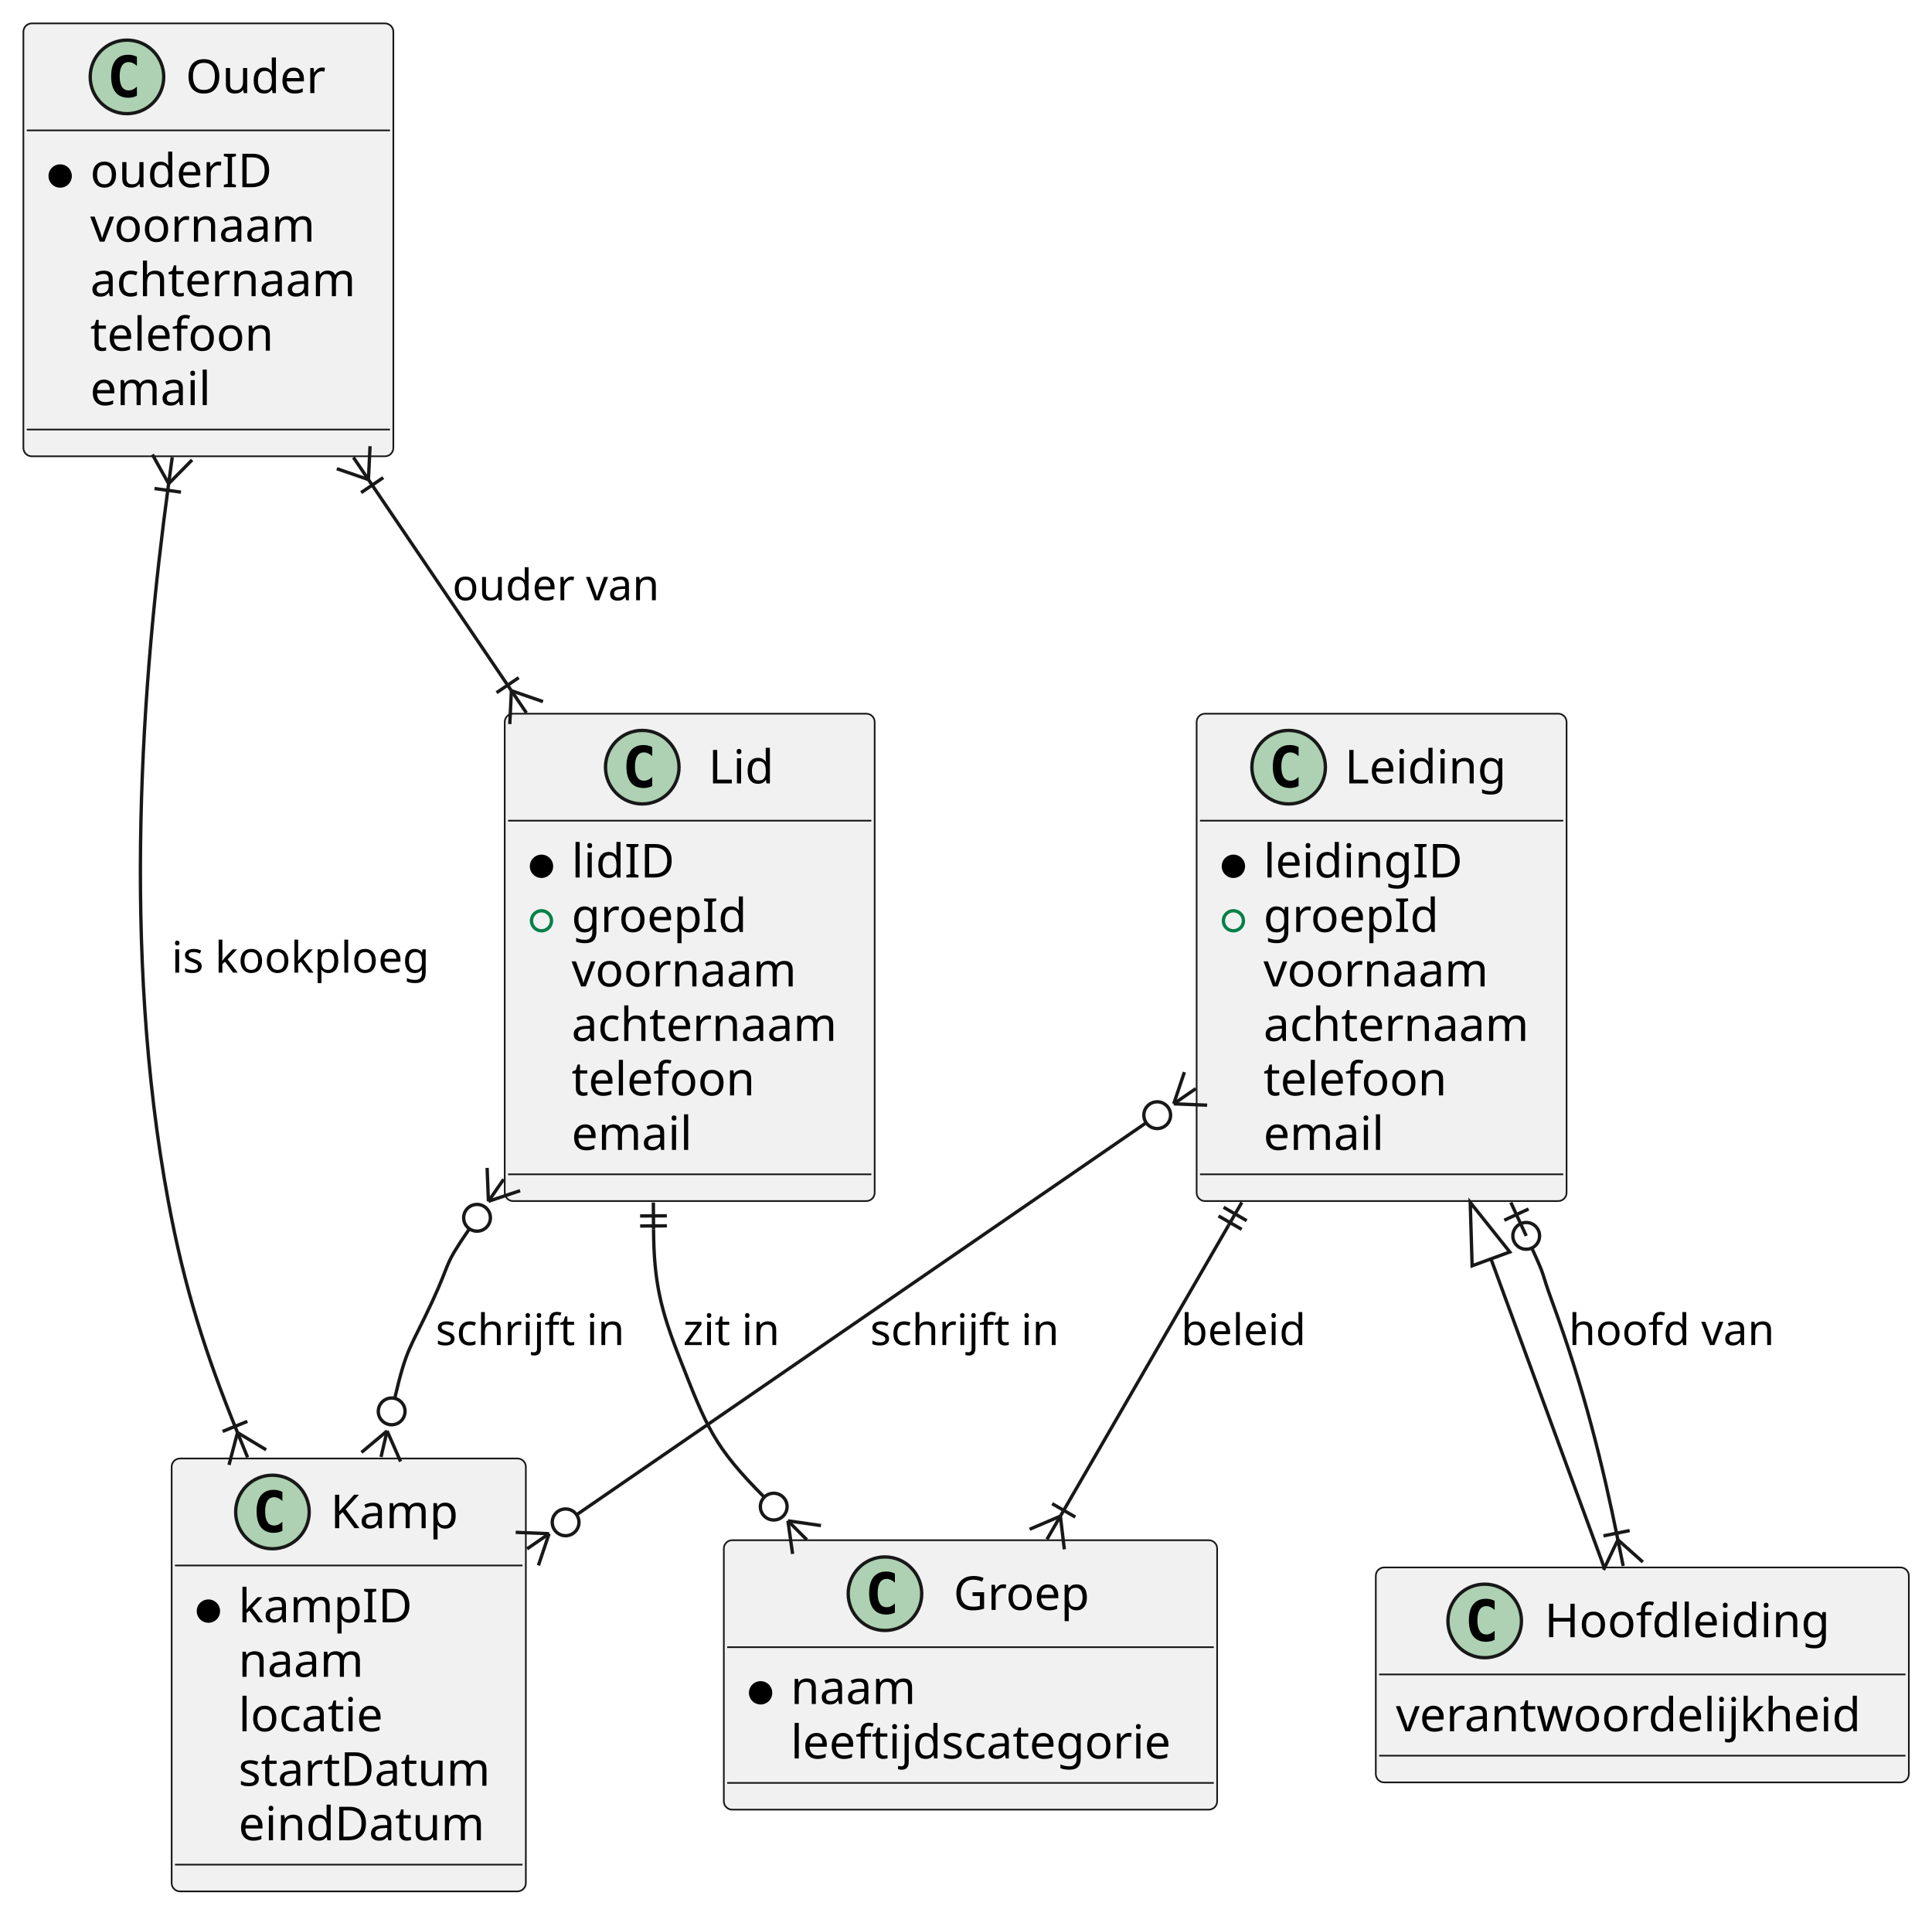
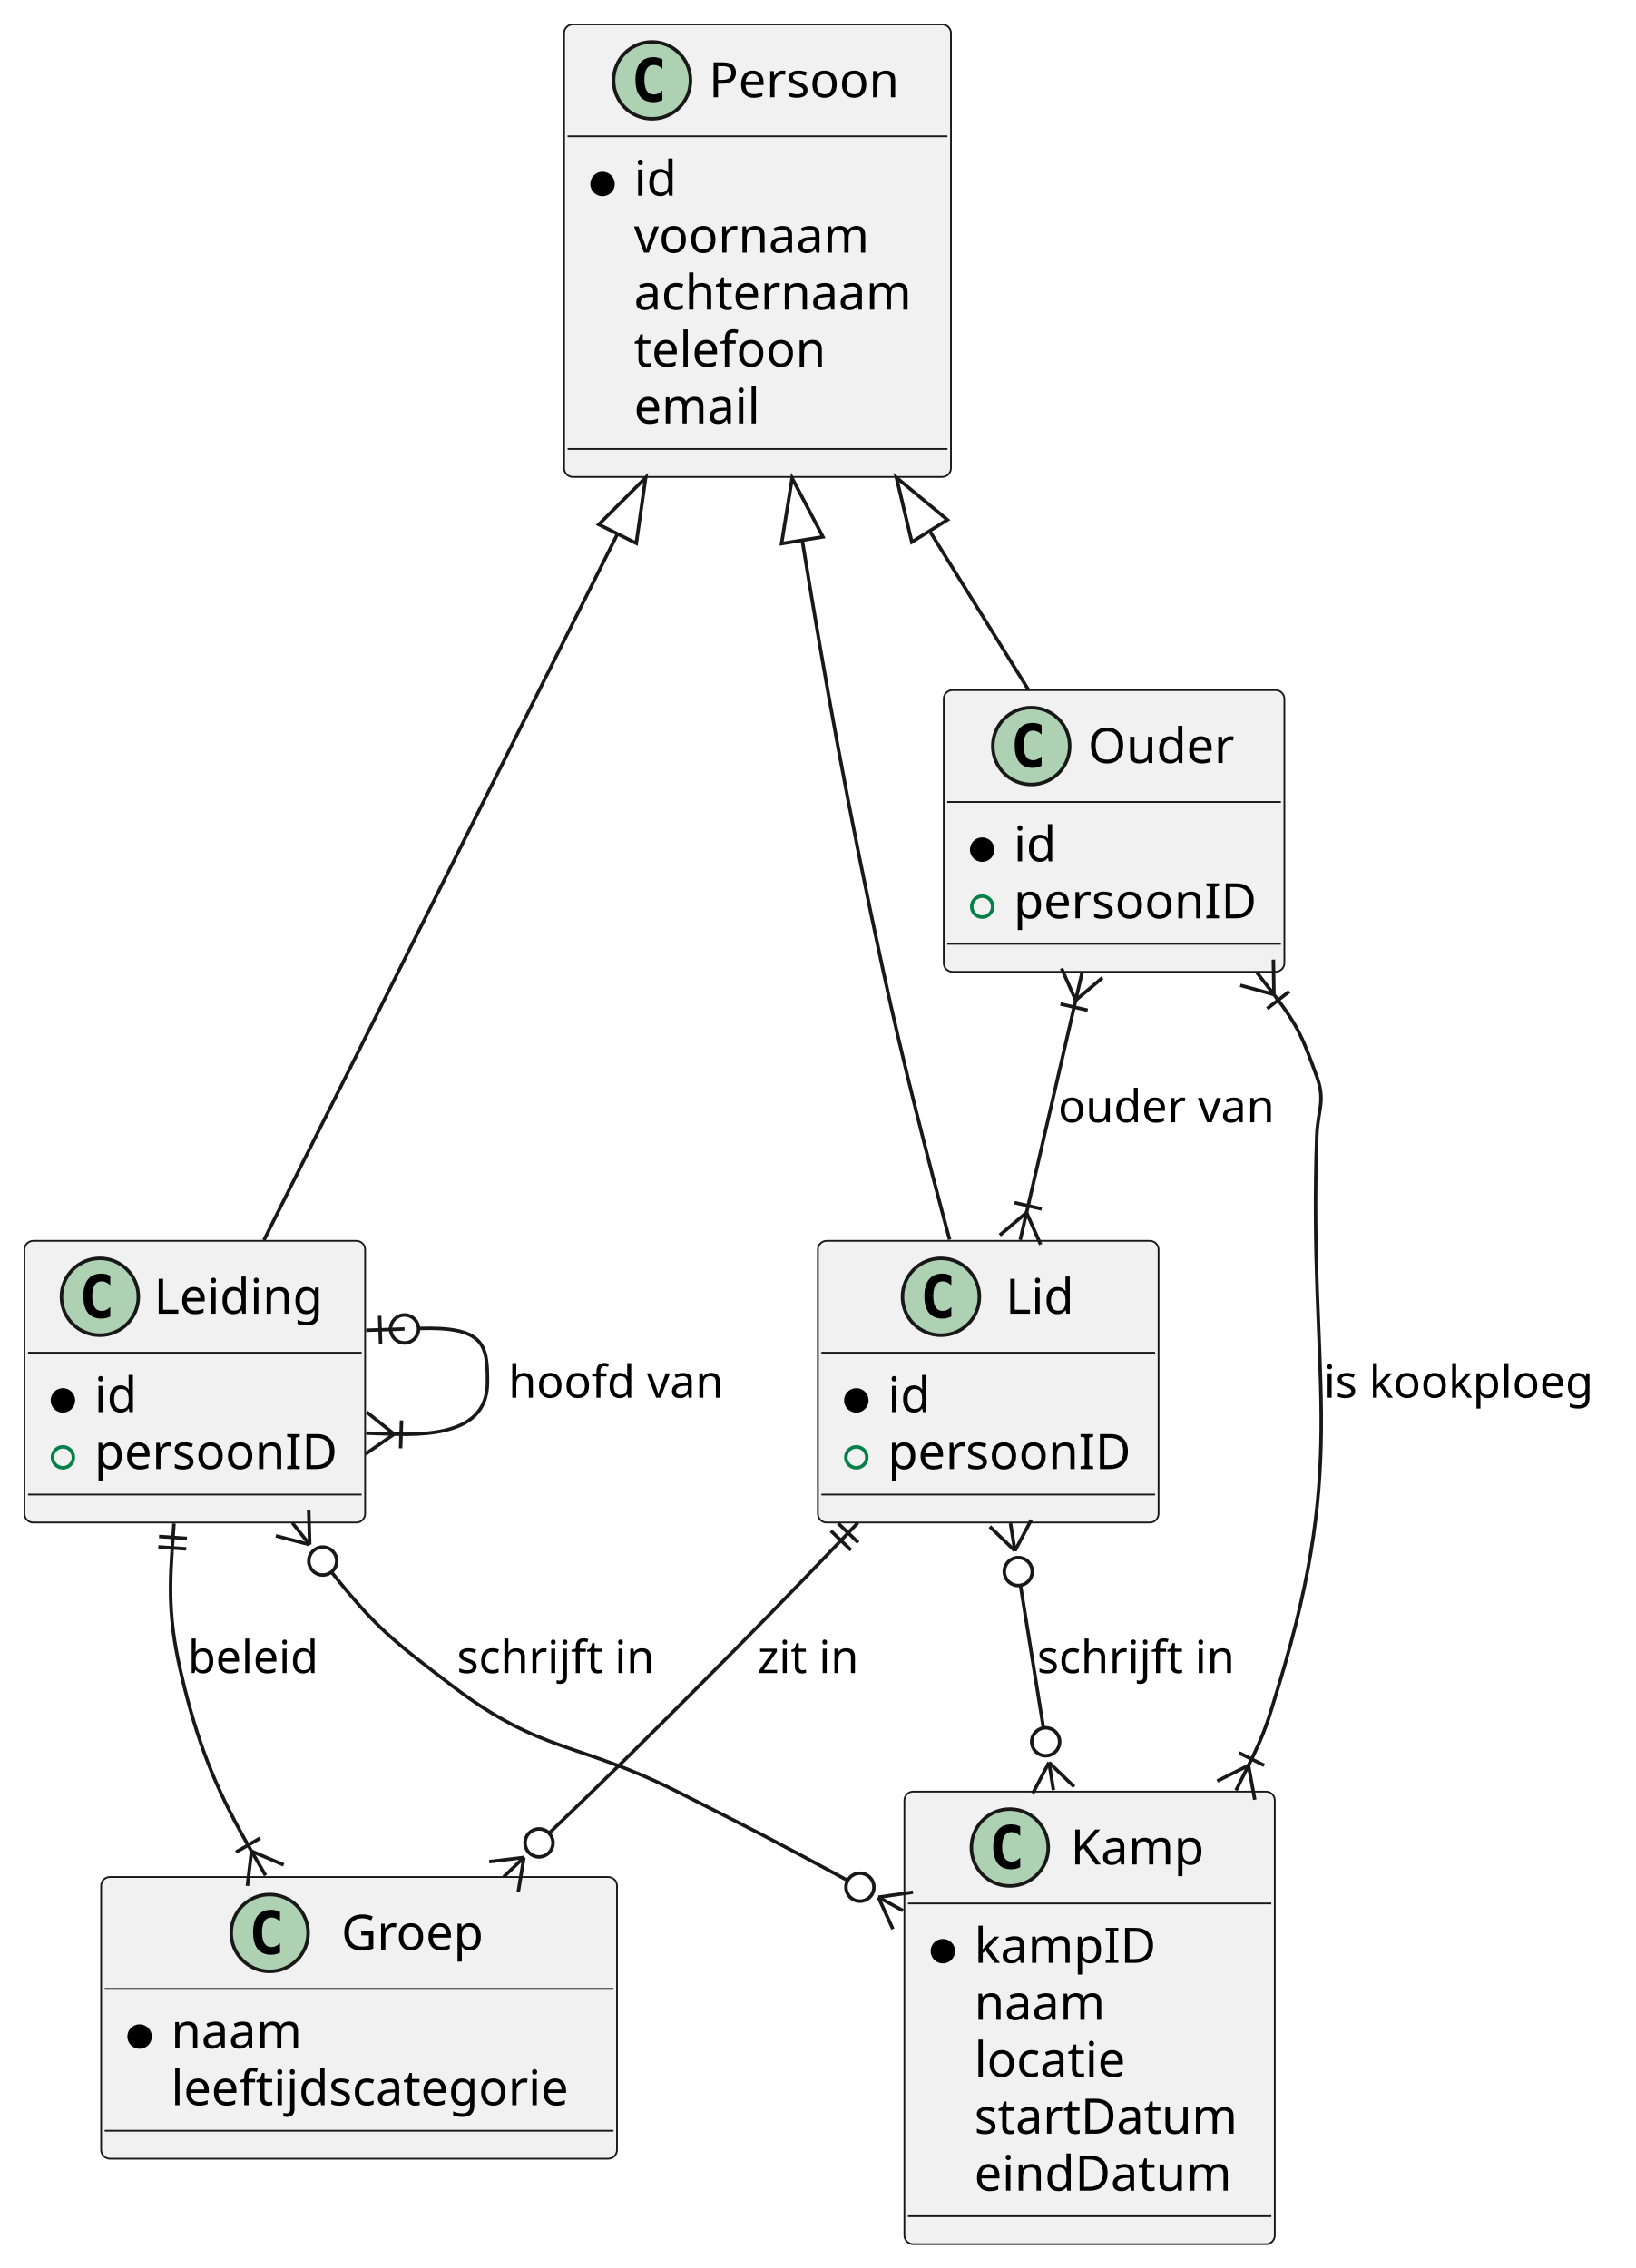
- <svg xmlns="http://www.w3.org/2000/svg" contentStyleType="text/css" data-diagram-type="CLASS" height="572px" preserveAspectRatio="none" style="width:578px;height:572px;background:#FFFFFF;" version="1.1" viewBox="0 0 578 572" width="578px" zoomAndPan="magnify">
+ <svg xmlns="http://www.w3.org/2000/svg" contentStyleType="text/css" data-diagram-type="CLASS" height="649px" preserveAspectRatio="none" style="width:468px;height:649px;background:#FFFFFF;" version="1.1" viewBox="0 0 468 649" width="468px" zoomAndPan="magnify">
  <defs />
  <g>
-     <g class="entity" data-entity="Ouder" data-source-line="3" data-uid="ent0002" id="entity_Ouder">
-       <rect fill="#F1F1F1" height="129.484" rx="2.5" ry="2.5" style="stroke:#181818;stroke-width:0.5;" width="110.677" x="7" y="7" />
-       <ellipse cx="37.988" cy="23" fill="#ADD1B2" rx="11" ry="11" style="stroke:#181818;stroke-width:1;" />
-       <path d="M40.956,28.641 Q40.378,28.938 39.738,29.078 Q39.097,29.234 38.394,29.234 Q35.894,29.234 34.566,27.594 Q33.253,25.938 33.253,22.812 Q33.253,19.688 34.566,18.031 Q35.894,16.375 38.394,16.375 Q39.097,16.375 39.738,16.531 Q40.394,16.688 40.956,16.984 L40.956,19.703 Q40.331,19.125 39.738,18.859 Q39.144,18.578 38.519,18.578 Q37.175,18.578 36.488,19.656 Q35.8,20.719 35.8,22.812 Q35.8,24.906 36.488,25.984 Q37.175,27.047 38.519,27.047 Q39.144,27.047 39.738,26.781 Q40.331,26.5 40.956,25.922 L40.956,28.641 Z " fill="#000000" />
-       <text fill="#000000" font-family="sans-serif" font-size="14" lengthAdjust="spacing" textLength="43.148" x="55.541" y="27.847">Ouder</text>
-       <line style="stroke:#181818;stroke-width:0.5;" x1="8" x2="116.677" y1="39" y2="39" />
-       <ellipse cx="18" cy="52.648" fill="#000000" rx="3" ry="3" style="stroke:#000000;stroke-width:1;" />
-       <text fill="#000000" font-family="sans-serif" font-size="14" lengthAdjust="spacing" textLength="55.603" x="27" y="55.995">ouderID</text>
-       <text fill="#000000" font-family="sans-serif" font-size="14" lengthAdjust="spacing" textLength="70.841" x="27" y="72.292">voornaam</text>
-       <text fill="#000000" font-family="sans-serif" font-size="14" lengthAdjust="spacing" textLength="84.677" x="27" y="88.589">achternaam</text>
-       <text fill="#000000" font-family="sans-serif" font-size="14" lengthAdjust="spacing" textLength="57.538" x="27" y="104.886">telefoon</text>
-       <text fill="#000000" font-family="sans-serif" font-size="14" lengthAdjust="spacing" textLength="38.609" x="27" y="121.183">email</text>
-       <line style="stroke:#181818;stroke-width:0.5;" x1="8" x2="116.677" y1="128.484" y2="128.484" />
+     <g class="entity" data-entity="Persoon" data-source-line="3" data-uid="ent0002" id="entity_Persoon">
+       <rect fill="#F1F1F1" height="129.484" rx="2.5" ry="2.5" style="stroke:#181818;stroke-width:0.5;" width="110.677" x="161.39" y="7" />
+       <ellipse cx="186.545" cy="23" fill="#ADD1B2" rx="11" ry="11" style="stroke:#181818;stroke-width:1;" />
+       <path d="M189.514,28.641 Q188.936,28.938 188.295,29.078 Q187.655,29.234 186.952,29.234 Q184.452,29.234 183.123,27.594 Q181.811,25.938 181.811,22.812 Q181.811,19.688 183.123,18.031 Q184.452,16.375 186.952,16.375 Q187.655,16.375 188.295,16.531 Q188.952,16.688 189.514,16.984 L189.514,19.703 Q188.889,19.125 188.295,18.859 Q187.702,18.578 187.077,18.578 Q185.733,18.578 185.045,19.656 Q184.358,20.719 184.358,22.812 Q184.358,24.906 185.045,25.984 Q185.733,27.047 187.077,27.047 Q187.702,27.047 188.295,26.781 Q188.889,26.5 189.514,25.922 L189.514,28.641 Z " fill="#000000" />
+       <text fill="#000000" font-family="sans-serif" font-size="14" lengthAdjust="spacing" textLength="56.109" x="202.802" y="27.847">Persoon</text>
+       <line style="stroke:#181818;stroke-width:0.5;" x1="162.39" x2="271.067" y1="39" y2="39" />
+       <ellipse cx="172.39" cy="52.648" fill="#000000" rx="3" ry="3" style="stroke:#000000;stroke-width:1;" />
+       <text fill="#000000" font-family="sans-serif" font-size="14" lengthAdjust="spacing" textLength="12.776" x="181.39" y="55.995">id</text>
+       <text fill="#000000" font-family="sans-serif" font-size="14" lengthAdjust="spacing" textLength="70.841" x="181.39" y="72.292">voornaam</text>
+       <text fill="#000000" font-family="sans-serif" font-size="14" lengthAdjust="spacing" textLength="84.677" x="181.39" y="88.589">achternaam</text>
+       <text fill="#000000" font-family="sans-serif" font-size="14" lengthAdjust="spacing" textLength="57.538" x="181.39" y="104.886">telefoon</text>
+       <text fill="#000000" font-family="sans-serif" font-size="14" lengthAdjust="spacing" textLength="38.609" x="181.39" y="121.183">email</text>
+       <line style="stroke:#181818;stroke-width:0.5;" x1="162.39" x2="271.067" y1="128.484" y2="128.484" />
    </g>
-     <g class="entity" data-entity="Lid" data-source-line="11" data-uid="ent0003" id="entity_Lid">
-       <rect fill="#F1F1F1" height="145.781" rx="2.5" ry="2.5" style="stroke:#181818;stroke-width:0.5;" width="110.677" x="151" y="213.48" />
-       <ellipse cx="192.145" cy="229.48" fill="#ADD1B2" rx="11" ry="11" style="stroke:#181818;stroke-width:1;" />
-       <path d="M195.114,235.121 Q194.536,235.417 193.895,235.558 Q193.255,235.714 192.552,235.714 Q190.052,235.714 188.723,234.074 Q187.411,232.417 187.411,229.292 Q187.411,226.167 188.723,224.511 Q190.052,222.855 192.552,222.855 Q193.255,222.855 193.895,223.011 Q194.552,223.167 195.114,223.464 L195.114,226.183 Q194.489,225.605 193.895,225.339 Q193.302,225.058 192.677,225.058 Q191.333,225.058 190.645,226.136 Q189.958,227.199 189.958,229.292 Q189.958,231.386 190.645,232.464 Q191.333,233.527 192.677,233.527 Q193.302,233.527 193.895,233.261 Q194.489,232.98 195.114,232.402 L195.114,235.121 Z " fill="#000000" />
-       <text fill="#000000" font-family="sans-serif" font-size="14" lengthAdjust="spacing" textLength="20.576" x="211.955" y="234.327">Lid</text>
-       <line style="stroke:#181818;stroke-width:0.5;" x1="152" x2="260.677" y1="245.48" y2="245.48" />
-       <ellipse cx="162" cy="259.128" fill="#000000" rx="3" ry="3" style="stroke:#000000;stroke-width:1;" />
-       <text fill="#000000" font-family="sans-serif" font-size="14" lengthAdjust="spacing" textLength="31.575" x="171" y="262.475">lidID</text>
-       <ellipse cx="162" cy="275.425" fill="none" rx="3" ry="3" style="stroke:#038048;stroke-width:1;" />
-       <text fill="#000000" font-family="sans-serif" font-size="14" lengthAdjust="spacing" textLength="53.724" x="171" y="278.772">groepId</text>
-       <text fill="#000000" font-family="sans-serif" font-size="14" lengthAdjust="spacing" textLength="70.841" x="171" y="295.069">voornaam</text>
-       <text fill="#000000" font-family="sans-serif" font-size="14" lengthAdjust="spacing" textLength="84.677" x="171" y="311.366">achternaam</text>
-       <text fill="#000000" font-family="sans-serif" font-size="14" lengthAdjust="spacing" textLength="57.538" x="171" y="327.663">telefoon</text>
-       <text fill="#000000" font-family="sans-serif" font-size="14" lengthAdjust="spacing" textLength="38.609" x="171" y="343.959">email</text>
-       <line style="stroke:#181818;stroke-width:0.5;" x1="152" x2="260.677" y1="351.261" y2="351.261" />
+     <g class="entity" data-entity="Ouder" data-source-line="10" data-uid="ent0003" id="entity_Ouder">
+       <rect fill="#F1F1F1" height="80.594" rx="2.5" ry="2.5" style="stroke:#181818;stroke-width:0.5;" width="97.463" x="270" y="197.49" />
+       <ellipse cx="295.041" cy="213.49" fill="#ADD1B2" rx="11" ry="11" style="stroke:#181818;stroke-width:1;" />
+       <path d="M298.01,219.131 Q297.432,219.428 296.791,219.568 Q296.151,219.724 295.448,219.724 Q292.948,219.724 291.62,218.084 Q290.307,216.428 290.307,213.303 Q290.307,210.178 291.62,208.521 Q292.948,206.865 295.448,206.865 Q296.151,206.865 296.791,207.021 Q297.448,207.178 298.01,207.474 L298.01,210.193 Q297.385,209.615 296.791,209.349 Q296.198,209.068 295.573,209.068 Q294.229,209.068 293.541,210.146 Q292.854,211.209 292.854,213.303 Q292.854,215.396 293.541,216.474 Q294.229,217.537 295.573,217.537 Q296.198,217.537 296.791,217.271 Q297.385,216.99 298.01,216.412 L298.01,219.131 Z " fill="#000000" />
+       <text fill="#000000" font-family="sans-serif" font-size="14" lengthAdjust="spacing" textLength="43.148" x="311.273" y="218.337">Ouder</text>
+       <line style="stroke:#181818;stroke-width:0.5;" x1="271" x2="366.463" y1="229.49" y2="229.49" />
+       <ellipse cx="281" cy="243.138" fill="#000000" rx="3" ry="3" style="stroke:#000000;stroke-width:1;" />
+       <text fill="#000000" font-family="sans-serif" font-size="14" lengthAdjust="spacing" textLength="12.776" x="290" y="246.485">id</text>
+       <ellipse cx="281" cy="259.435" fill="none" rx="3" ry="3" style="stroke:#038048;stroke-width:1;" />
+       <text fill="#000000" font-family="sans-serif" font-size="14" lengthAdjust="spacing" textLength="71.463" x="290" y="262.782">persoonID</text>
+       <line style="stroke:#181818;stroke-width:0.5;" x1="271" x2="366.463" y1="270.084" y2="270.084" />
    </g>
-     <g class="entity" data-entity="Leiding" data-source-line="20" data-uid="ent0004" id="entity_Leiding">
-       <rect fill="#F1F1F1" height="145.781" rx="2.5" ry="2.5" style="stroke:#181818;stroke-width:0.5;" width="110.677" x="358" y="213.48" />
-       <ellipse cx="385.527" cy="229.48" fill="#ADD1B2" rx="11" ry="11" style="stroke:#181818;stroke-width:1;" />
-       <path d="M388.496,235.121 Q387.918,235.417 387.277,235.558 Q386.636,235.714 385.933,235.714 Q383.433,235.714 382.105,234.074 Q380.793,232.417 380.793,229.292 Q380.793,226.167 382.105,224.511 Q383.433,222.855 385.933,222.855 Q386.636,222.855 387.277,223.011 Q387.933,223.167 388.496,223.464 L388.496,226.183 Q387.871,225.605 387.277,225.339 Q386.683,225.058 386.058,225.058 Q384.715,225.058 384.027,226.136 Q383.34,227.199 383.34,229.292 Q383.34,231.386 384.027,232.464 Q384.715,233.527 386.058,233.527 Q386.683,233.527 387.277,233.261 Q387.871,232.98 388.496,232.402 L388.496,235.121 Z " fill="#000000" />
-       <text fill="#000000" font-family="sans-serif" font-size="14" lengthAdjust="spacing" textLength="50.839" x="402.311" y="234.327">Leiding</text>
-       <line style="stroke:#181818;stroke-width:0.5;" x1="359" x2="467.677" y1="245.48" y2="245.48" />
-       <ellipse cx="369" cy="259.128" fill="#000000" rx="3" ry="3" style="stroke:#000000;stroke-width:1;" />
-       <text fill="#000000" font-family="sans-serif" font-size="14" lengthAdjust="spacing" textLength="61.838" x="378" y="262.475">leidingID</text>
-       <ellipse cx="369" cy="275.425" fill="none" rx="3" ry="3" style="stroke:#038048;stroke-width:1;" />
-       <text fill="#000000" font-family="sans-serif" font-size="14" lengthAdjust="spacing" textLength="53.724" x="378" y="278.772">groepId</text>
-       <text fill="#000000" font-family="sans-serif" font-size="14" lengthAdjust="spacing" textLength="70.841" x="378" y="295.069">voornaam</text>
-       <text fill="#000000" font-family="sans-serif" font-size="14" lengthAdjust="spacing" textLength="84.677" x="378" y="311.366">achternaam</text>
-       <text fill="#000000" font-family="sans-serif" font-size="14" lengthAdjust="spacing" textLength="57.538" x="378" y="327.663">telefoon</text>
-       <text fill="#000000" font-family="sans-serif" font-size="14" lengthAdjust="spacing" textLength="38.609" x="378" y="343.959">email</text>
-       <line style="stroke:#181818;stroke-width:0.5;" x1="359" x2="467.677" y1="351.261" y2="351.261" />
+     <g class="entity" data-entity="Lid" data-source-line="15" data-uid="ent0004" id="entity_Lid">
+       <rect fill="#F1F1F1" height="80.594" rx="2.5" ry="2.5" style="stroke:#181818;stroke-width:0.5;" width="97.463" x="234" y="355.08" />
+       <ellipse cx="269.199" cy="371.08" fill="#ADD1B2" rx="11" ry="11" style="stroke:#181818;stroke-width:1;" />
+       <path d="M272.168,376.721 Q271.59,377.017 270.949,377.158 Q270.308,377.314 269.605,377.314 Q267.105,377.314 265.777,375.674 Q264.465,374.017 264.465,370.892 Q264.465,367.767 265.777,366.111 Q267.105,364.455 269.605,364.455 Q270.308,364.455 270.949,364.611 Q271.605,364.767 272.168,365.064 L272.168,367.783 Q271.543,367.205 270.949,366.939 Q270.355,366.658 269.73,366.658 Q268.387,366.658 267.699,367.736 Q267.012,368.799 267.012,370.892 Q267.012,372.986 267.699,374.064 Q268.387,375.127 269.73,375.127 Q270.355,375.127 270.949,374.861 Q271.543,374.58 272.168,374.002 L272.168,376.721 Z " fill="#000000" />
+       <text fill="#000000" font-family="sans-serif" font-size="14" lengthAdjust="spacing" textLength="20.576" x="287.688" y="375.927">Lid</text>
+       <line style="stroke:#181818;stroke-width:0.5;" x1="235" x2="330.463" y1="387.08" y2="387.08" />
+       <ellipse cx="245" cy="400.728" fill="#000000" rx="3" ry="3" style="stroke:#000000;stroke-width:1;" />
+       <text fill="#000000" font-family="sans-serif" font-size="14" lengthAdjust="spacing" textLength="12.776" x="254" y="404.075">id</text>
+       <ellipse cx="245" cy="417.025" fill="none" rx="3" ry="3" style="stroke:#038048;stroke-width:1;" />
+       <text fill="#000000" font-family="sans-serif" font-size="14" lengthAdjust="spacing" textLength="71.463" x="254" y="420.372">persoonID</text>
+       <line style="stroke:#181818;stroke-width:0.5;" x1="235" x2="330.463" y1="427.674" y2="427.674" />
    </g>
-     <g class="entity" data-entity="Hoofdleiding" data-source-line="29" data-uid="ent0005" id="entity_Hoofdleiding">
-       <rect fill="#F1F1F1" height="64.297" rx="2.5" ry="2.5" style="stroke:#181818;stroke-width:0.5;" width="159.472" x="411.6" y="468.86" />
-       <ellipse cx="444.181" cy="484.86" fill="#ADD1B2" rx="11" ry="11" style="stroke:#181818;stroke-width:1;" />
-       <path d="M447.15,490.501 Q446.572,490.798 445.931,490.938 Q445.291,491.094 444.587,491.094 Q442.087,491.094 440.759,489.454 Q439.447,487.798 439.447,484.673 Q439.447,481.548 440.759,479.891 Q442.087,478.235 444.587,478.235 Q445.291,478.235 445.931,478.391 Q446.587,478.548 447.15,478.844 L447.15,481.563 Q446.525,480.985 445.931,480.719 Q445.337,480.438 444.712,480.438 Q443.369,480.438 442.681,481.516 Q441.994,482.579 441.994,484.673 Q441.994,486.766 442.681,487.844 Q443.369,488.907 444.712,488.907 Q445.337,488.907 445.931,488.641 Q446.525,488.36 447.15,487.782 L447.15,490.501 Z " fill="#000000" />
-       <text fill="#000000" font-family="sans-serif" font-size="14" lengthAdjust="spacing" textLength="88.402" x="462.088" y="489.707">Hoofdleiding</text>
-       <line style="stroke:#181818;stroke-width:0.5;" x1="412.6" x2="570.072" y1="500.86" y2="500.86" />
-       <text fill="#000000" font-family="sans-serif" font-size="14" lengthAdjust="spacing" textLength="147.472" x="417.6" y="517.855">verantwoordelijkheid</text>
-       <line style="stroke:#181818;stroke-width:0.5;" x1="412.6" x2="570.072" y1="525.157" y2="525.157" />
+     <g class="entity" data-entity="Leiding" data-source-line="20" data-uid="ent0005" id="entity_Leiding">
+       <rect fill="#F1F1F1" height="80.594" rx="2.5" ry="2.5" style="stroke:#181818;stroke-width:0.5;" width="97.463" x="7" y="355.08" />
+       <ellipse cx="28.581" cy="371.08" fill="#ADD1B2" rx="11" ry="11" style="stroke:#181818;stroke-width:1;" />
+       <path d="M31.55,376.721 Q30.971,377.017 30.331,377.158 Q29.69,377.314 28.987,377.314 Q26.487,377.314 25.159,375.674 Q23.846,374.017 23.846,370.892 Q23.846,367.767 25.159,366.111 Q26.487,364.455 28.987,364.455 Q29.69,364.455 30.331,364.611 Q30.987,364.767 31.55,365.064 L31.55,367.783 Q30.925,367.205 30.331,366.939 Q29.737,366.658 29.112,366.658 Q27.768,366.658 27.081,367.736 Q26.393,368.799 26.393,370.892 Q26.393,372.986 27.081,374.064 Q27.768,375.127 29.112,375.127 Q29.737,375.127 30.331,374.861 Q30.925,374.58 31.55,374.002 L31.55,376.721 Z " fill="#000000" />
+       <text fill="#000000" font-family="sans-serif" font-size="14" lengthAdjust="spacing" textLength="50.839" x="44.043" y="375.927">Leiding</text>
+       <line style="stroke:#181818;stroke-width:0.5;" x1="8" x2="103.463" y1="387.08" y2="387.08" />
+       <ellipse cx="18" cy="400.728" fill="#000000" rx="3" ry="3" style="stroke:#000000;stroke-width:1;" />
+       <text fill="#000000" font-family="sans-serif" font-size="14" lengthAdjust="spacing" textLength="12.776" x="27" y="404.075">id</text>
+       <ellipse cx="18" cy="417.025" fill="none" rx="3" ry="3" style="stroke:#038048;stroke-width:1;" />
+       <text fill="#000000" font-family="sans-serif" font-size="14" lengthAdjust="spacing" textLength="71.463" x="27" y="420.372">persoonID</text>
+       <line style="stroke:#181818;stroke-width:0.5;" x1="8" x2="103.463" y1="427.674" y2="427.674" />
    </g>
-     <g class="entity" data-entity="Groep" data-source-line="33" data-uid="ent0006" id="entity_Groep">
-       <rect fill="#F1F1F1" height="80.594" rx="2.5" ry="2.5" style="stroke:#181818;stroke-width:0.5;" width="147.584" x="216.55" y="460.71" />
-       <ellipse cx="264.757" cy="476.71" fill="#ADD1B2" rx="11" ry="11" style="stroke:#181818;stroke-width:1;" />
-       <path d="M267.726,482.351 Q267.148,482.647 266.507,482.788 Q265.866,482.944 265.163,482.944 Q262.663,482.944 261.335,481.304 Q260.023,479.647 260.023,476.522 Q260.023,473.397 261.335,471.741 Q262.663,470.085 265.163,470.085 Q265.866,470.085 266.507,470.241 Q267.163,470.397 267.726,470.694 L267.726,473.413 Q267.101,472.835 266.507,472.569 Q265.913,472.288 265.288,472.288 Q263.945,472.288 263.257,473.366 Q262.57,474.429 262.57,476.522 Q262.57,478.616 263.257,479.694 Q263.945,480.757 265.288,480.757 Q265.913,480.757 266.507,480.491 Q267.101,480.21 267.726,479.632 L267.726,482.351 Z " fill="#000000" />
-       <text fill="#000000" font-family="sans-serif" font-size="14" lengthAdjust="spacing" textLength="42.67" x="285.257" y="481.557">Groep</text>
-       <line style="stroke:#181818;stroke-width:0.5;" x1="217.55" x2="363.134" y1="492.71" y2="492.71" />
-       <ellipse cx="227.55" cy="506.358" fill="#000000" rx="3" ry="3" style="stroke:#000000;stroke-width:1;" />
-       <text fill="#000000" font-family="sans-serif" font-size="14" lengthAdjust="spacing" textLength="39.669" x="236.55" y="509.705">naam</text>
-       <text fill="#000000" font-family="sans-serif" font-size="14" lengthAdjust="spacing" textLength="121.584" x="236.55" y="526.002">leeftijdscategorie</text>
-       <line style="stroke:#181818;stroke-width:0.5;" x1="217.55" x2="363.134" y1="533.304" y2="533.304" />
+     <g class="entity" data-entity="Groep" data-source-line="25" data-uid="ent0006" id="entity_Groep">
+       <rect fill="#F1F1F1" height="80.594" rx="2.5" ry="2.5" style="stroke:#181818;stroke-width:0.5;" width="147.584" x="28.94" y="537.12" />
+       <ellipse cx="77.147" cy="553.12" fill="#ADD1B2" rx="11" ry="11" style="stroke:#181818;stroke-width:1;" />
+       <path d="M80.116,558.761 Q79.538,559.058 78.897,559.198 Q78.256,559.354 77.553,559.354 Q75.053,559.354 73.725,557.714 Q72.413,556.058 72.413,552.933 Q72.413,549.808 73.725,548.151 Q75.053,546.495 77.553,546.495 Q78.256,546.495 78.897,546.651 Q79.553,546.808 80.116,547.104 L80.116,549.823 Q79.491,549.245 78.897,548.979 Q78.303,548.698 77.678,548.698 Q76.335,548.698 75.647,549.776 Q74.96,550.839 74.96,552.933 Q74.96,555.026 75.647,556.104 Q76.335,557.167 77.678,557.167 Q78.303,557.167 78.897,556.901 Q79.491,556.62 80.116,556.042 L80.116,558.761 Z " fill="#000000" />
+       <text fill="#000000" font-family="sans-serif" font-size="14" lengthAdjust="spacing" textLength="42.67" x="97.647" y="557.967">Groep</text>
+       <line style="stroke:#181818;stroke-width:0.5;" x1="29.94" x2="175.524" y1="569.12" y2="569.12" />
+       <ellipse cx="39.94" cy="582.768" fill="#000000" rx="3" ry="3" style="stroke:#000000;stroke-width:1;" />
+       <text fill="#000000" font-family="sans-serif" font-size="14" lengthAdjust="spacing" textLength="39.669" x="48.94" y="586.115">naam</text>
+       <text fill="#000000" font-family="sans-serif" font-size="14" lengthAdjust="spacing" textLength="121.584" x="48.94" y="602.412">leeftijdscategorie</text>
+       <line style="stroke:#181818;stroke-width:0.5;" x1="29.94" x2="175.524" y1="609.714" y2="609.714" />
    </g>
-     <g class="entity" data-entity="Kamp" data-source-line="38" data-uid="ent0007" id="entity_Kamp">
-       <rect fill="#F1F1F1" height="129.484" rx="2.5" ry="2.5" style="stroke:#181818;stroke-width:0.5;" width="105.967" x="51.35" y="436.27" />
-       <ellipse cx="81.507" cy="452.27" fill="#ADD1B2" rx="11" ry="11" style="stroke:#181818;stroke-width:1;" />
-       <path d="M84.476,457.911 Q83.898,458.207 83.257,458.348 Q82.617,458.504 81.913,458.504 Q79.413,458.504 78.085,456.864 Q76.773,455.207 76.773,452.082 Q76.773,448.957 78.085,447.301 Q79.413,445.645 81.913,445.645 Q82.617,445.645 83.257,445.801 Q83.913,445.957 84.476,446.254 L84.476,448.973 Q83.851,448.395 83.257,448.129 Q82.663,447.848 82.038,447.848 Q80.695,447.848 80.007,448.926 Q79.32,449.989 79.32,452.082 Q79.32,454.176 80.007,455.254 Q80.695,456.317 82.038,456.317 Q82.663,456.317 83.257,456.051 Q83.851,455.77 84.476,455.192 L84.476,457.911 Z " fill="#000000" />
-       <text fill="#000000" font-family="sans-serif" font-size="14" lengthAdjust="spacing" textLength="40.284" x="98.875" y="457.117">Kamp</text>
-       <line style="stroke:#181818;stroke-width:0.5;" x1="52.35" x2="156.317" y1="468.27" y2="468.27" />
-       <ellipse cx="62.35" cy="481.918" fill="#000000" rx="3" ry="3" style="stroke:#000000;stroke-width:1;" />
-       <text fill="#000000" font-family="sans-serif" font-size="14" lengthAdjust="spacing" textLength="54.12" x="71.35" y="485.265">kampID</text>
-       <text fill="#000000" font-family="sans-serif" font-size="14" lengthAdjust="spacing" textLength="39.669" x="71.35" y="501.562">naam</text>
-       <text fill="#000000" font-family="sans-serif" font-size="14" lengthAdjust="spacing" textLength="46.724" x="71.35" y="517.859">locatie</text>
-       <text fill="#000000" font-family="sans-serif" font-size="14" lengthAdjust="spacing" textLength="79.967" x="71.35" y="534.156">startDatum</text>
-       <text fill="#000000" font-family="sans-serif" font-size="14" lengthAdjust="spacing" textLength="77.622" x="71.35" y="550.453">eindDatum</text>
-       <line style="stroke:#181818;stroke-width:0.5;" x1="52.35" x2="156.317" y1="557.754" y2="557.754" />
+     <g class="entity" data-entity="Kamp" data-source-line="30" data-uid="ent0007" id="entity_Kamp">
+       <rect fill="#F1F1F1" height="129.484" rx="2.5" ry="2.5" style="stroke:#181818;stroke-width:0.5;" width="105.967" x="258.75" y="512.68" />
+       <ellipse cx="288.907" cy="528.68" fill="#ADD1B2" rx="11" ry="11" style="stroke:#181818;stroke-width:1;" />
+       <path d="M291.876,534.321 Q291.298,534.617 290.657,534.758 Q290.017,534.914 289.313,534.914 Q286.813,534.914 285.485,533.274 Q284.173,531.617 284.173,528.492 Q284.173,525.367 285.485,523.711 Q286.813,522.055 289.313,522.055 Q290.017,522.055 290.657,522.211 Q291.313,522.367 291.876,522.664 L291.876,525.383 Q291.251,524.805 290.657,524.539 Q290.063,524.258 289.438,524.258 Q288.095,524.258 287.407,525.336 Q286.72,526.399 286.72,528.492 Q286.72,530.586 287.407,531.664 Q288.095,532.727 289.438,532.727 Q290.063,532.727 290.657,532.461 Q291.251,532.18 291.876,531.602 L291.876,534.321 Z " fill="#000000" />
+       <text fill="#000000" font-family="sans-serif" font-size="14" lengthAdjust="spacing" textLength="40.284" x="306.275" y="533.527">Kamp</text>
+       <line style="stroke:#181818;stroke-width:0.5;" x1="259.75" x2="363.717" y1="544.68" y2="544.68" />
+       <ellipse cx="269.75" cy="558.328" fill="#000000" rx="3" ry="3" style="stroke:#000000;stroke-width:1;" />
+       <text fill="#000000" font-family="sans-serif" font-size="14" lengthAdjust="spacing" textLength="54.12" x="278.75" y="561.675">kampID</text>
+       <text fill="#000000" font-family="sans-serif" font-size="14" lengthAdjust="spacing" textLength="39.669" x="278.75" y="577.972">naam</text>
+       <text fill="#000000" font-family="sans-serif" font-size="14" lengthAdjust="spacing" textLength="46.724" x="278.75" y="594.269">locatie</text>
+       <text fill="#000000" font-family="sans-serif" font-size="14" lengthAdjust="spacing" textLength="79.967" x="278.75" y="610.566">startDatum</text>
+       <text fill="#000000" font-family="sans-serif" font-size="14" lengthAdjust="spacing" textLength="77.622" x="278.75" y="626.863">eindDatum</text>
+       <line style="stroke:#181818;stroke-width:0.5;" x1="259.75" x2="363.717" y1="634.164" y2="634.164" />
    </g>
-     <g class="link" data-entity-1="Ouder" data-entity-2="Lid" data-source-line="52" data-uid="lnk8" id="link_Ouder_Lid">
-       <path codeLine="52" d="M110.225,143.454 C126.535,167.544 136.225,181.835 152.995,206.605" fill="none" id="Ouder-Lid" style="stroke:#181818;stroke-width:1;" />
-       <line style="stroke:#181818;stroke-width:1;" x1="110.225" x2="100.772" y1="143.454" y2="140.194" />
-       <line style="stroke:#181818;stroke-width:1;" x1="110.225" x2="110.708" y1="143.454" y2="133.466" />
-       <line style="stroke:#181818;stroke-width:1;" x1="110.225" x2="105.74" y1="143.454" y2="136.83" />
-       <line style="stroke:#181818;stroke-width:1;" x1="108.034" x2="114.659" y1="147.353" y2="142.868" />
-       <line style="stroke:#181818;stroke-width:1;" x1="152.995" x2="162.448" y1="206.605" y2="209.866" />
-       <line style="stroke:#181818;stroke-width:1;" x1="152.995" x2="152.512" y1="206.605" y2="216.594" />
-       <line style="stroke:#181818;stroke-width:1;" x1="152.995" x2="157.48" y1="206.605" y2="213.23" />
-       <line style="stroke:#181818;stroke-width:1;" x1="155.186" x2="148.561" y1="202.707" y2="207.192" />
-       <text fill="#000000" font-family="sans-serif" font-size="13" lengthAdjust="spacing" textLength="65.819" x="135.34" y="179.547">ouder van</text>
+     <g class="link" data-entity-1="Ouder" data-entity-2="Lid" data-source-line="44" data-uid="lnk8" id="link_Ouder_Lid">
+       <path codeLine="44" d="M307.749,286.245 C302.339,309.655 299.115,323.596 293.695,346.996" fill="none" id="Ouder-Lid" style="stroke:#181818;stroke-width:1;" />
+       <line style="stroke:#181818;stroke-width:1;" x1="307.749" x2="303.704" y1="286.245" y2="277.099" />
+       <line style="stroke:#181818;stroke-width:1;" x1="307.749" x2="315.396" y1="286.245" y2="279.801" />
+       <line style="stroke:#181818;stroke-width:1;" x1="307.749" x2="309.55" y1="286.245" y2="278.45" />
+       <line style="stroke:#181818;stroke-width:1;" x1="303.401" x2="311.196" y1="287.293" y2="289.094" />
+       <line style="stroke:#181818;stroke-width:1;" x1="293.695" x2="297.735" y1="346.996" y2="356.144" />
+       <line style="stroke:#181818;stroke-width:1;" x1="293.695" x2="286.045" y1="346.996" y2="353.436" />
+       <line style="stroke:#181818;stroke-width:1;" x1="293.695" x2="291.89" y1="346.996" y2="354.79" />
+       <line style="stroke:#181818;stroke-width:1;" x1="298.043" x2="290.25" y1="345.95" y2="344.145" />
+       <text fill="#000000" font-family="sans-serif" font-size="13" lengthAdjust="spacing" textLength="65.819" x="302.73" y="321.147">ouder van</text>
    </g>
-     <g class="link" data-entity-1="Ouder" data-entity-2="Kamp" data-source-line="53" data-uid="lnk9" id="link_Ouder_Kamp">
-       <path codeLine="53" d="M50.451,144.687 C42.491,203.147 36.35,283.75 50.34,359.27 C55.13,385.13 61.464,404.96 71.054,428.52" fill="none" id="Ouder-Kamp" style="stroke:#181818;stroke-width:1;" />
-       <line style="stroke:#181818;stroke-width:1;" x1="50.451" x2="45.585" y1="144.687" y2="135.951" />
-       <line style="stroke:#181818;stroke-width:1;" x1="50.451" x2="57.475" y1="144.687" y2="137.57" />
-       <line style="stroke:#181818;stroke-width:1;" x1="50.451" x2="51.53" y1="144.687" y2="136.76" />
-       <line style="stroke:#181818;stroke-width:1;" x1="46.217" x2="54.144" y1="146.129" y2="147.208" />
-       <line style="stroke:#181818;stroke-width:1;" x1="71.054" x2="79.627" y1="428.52" y2="433.668" />
-       <line style="stroke:#181818;stroke-width:1;" x1="71.054" x2="68.513" y1="428.52" y2="438.192" />
-       <line style="stroke:#181818;stroke-width:1;" x1="71.054" x2="74.07" y1="428.52" y2="435.93" />
-       <line style="stroke:#181818;stroke-width:1;" x1="74.005" x2="66.595" y1="425.16" y2="428.176" />
-       <text fill="#000000" font-family="sans-serif" font-size="13" lengthAdjust="spacing" textLength="81.548" x="51.34" y="290.937">is kookploeg</text>
+     <g class="link" data-entity-1="Ouder" data-entity-2="Kamp" data-source-line="45" data-uid="lnk9" id="link_Ouder_Kamp">
+       <path codeLine="45" d="M364.471,284.593 C371.501,293.663 372.87,297.46 376.73,308.08 C379.31,315.18 376.99,317.53 376.73,325.08 C374.29,395.25 386.22,415.52 365.73,482.68 C362.69,492.65 362.005,495.543 357.195,505.173" fill="none" id="Ouder-Kamp" style="stroke:#181818;stroke-width:1;" />
+       <line style="stroke:#181818;stroke-width:1;" x1="364.471" x2="354.828" y1="284.593" y2="281.946" />
+       <line style="stroke:#181818;stroke-width:1;" x1="364.471" x2="364.312" y1="284.593" y2="274.594" />
+       <line style="stroke:#181818;stroke-width:1;" x1="364.471" x2="359.57" y1="284.593" y2="278.27" />
+       <line style="stroke:#181818;stroke-width:1;" x1="362.535" x2="368.858" y1="288.624" y2="283.723" />
+       <line style="stroke:#181818;stroke-width:1;" x1="357.195" x2="358.988" y1="505.173" y2="515.011" />
+       <line style="stroke:#181818;stroke-width:1;" x1="357.195" x2="348.252" y1="505.173" y2="509.649" />
+       <line style="stroke:#181818;stroke-width:1;" x1="357.195" x2="353.62" y1="505.173" y2="512.33" />
+       <line style="stroke:#181818;stroke-width:1;" x1="361.667" x2="354.51" y1="505.171" y2="501.596" />
+       <text fill="#000000" font-family="sans-serif" font-size="13" lengthAdjust="spacing" textLength="81.548" x="378.73" y="399.947">is kookploeg</text>
    </g>
-     <g class="link" data-entity-1="Lid" data-entity-2="Kamp" data-source-line="54" data-uid="lnk10" id="link_Lid_Kamp">
-       <path codeLine="54" d="M140.44,367.56 C132.4,379.2 135.13,376.8 129.34,389.27 C122.62,403.75 121.746,402.622 118.087,418.282" fill="none" id="Lid-Kamp" style="stroke:#181818;stroke-width:1;" />
-       <line style="stroke:#181818;stroke-width:1;" x1="146.123" x2="145.733" y1="359.332" y2="349.34" />
-       <line style="stroke:#181818;stroke-width:1;" x1="146.123" x2="155.607" y1="359.332" y2="356.16" />
-       <line style="stroke:#181818;stroke-width:1;" x1="146.123" x2="150.67" y1="359.332" y2="352.75" />
-       <ellipse cx="142.713" cy="364.269" fill="none" rx="4" ry="4" style="stroke:#181818;stroke-width:1;" />
-       <line style="stroke:#181818;stroke-width:1;" x1="115.811" x2="119.833" y1="428.02" y2="437.175" />
-       <line style="stroke:#181818;stroke-width:1;" x1="115.811" x2="108.147" y1="428.02" y2="434.445" />
-       <line style="stroke:#181818;stroke-width:1;" x1="115.811" x2="113.99" y1="428.02" y2="435.81" />
-       <ellipse cx="117.176" cy="422.177" fill="none" rx="4" ry="4" style="stroke:#181818;stroke-width:1;" />
-       <text fill="#000000" font-family="sans-serif" font-size="13" lengthAdjust="spacing" textLength="60.385" x="130.34" y="402.337">schrijft in</text>
+     <g class="link" data-entity-1="Lid" data-entity-2="Kamp" data-source-line="46" data-uid="lnk10" id="link_Lid_Kamp">
+       <path codeLine="46" d="M291.961,453.661 C295.561,476.021 294.432,468.978 298.531,494.468" fill="none" id="Lid-Kamp" style="stroke:#181818;stroke-width:1;" />
+       <line style="stroke:#181818;stroke-width:1;" x1="290.372" x2="283.176" y1="443.788" y2="436.844" />
+       <line style="stroke:#181818;stroke-width:1;" x1="290.372" x2="295.024" y1="443.788" y2="434.936" />
+       <line style="stroke:#181818;stroke-width:1;" x1="290.372" x2="289.1" y1="443.788" y2="435.89" />
+       <ellipse cx="291.325" cy="449.712" fill="none" rx="4" ry="4" style="stroke:#181818;stroke-width:1;" />
+       <line style="stroke:#181818;stroke-width:1;" x1="300.12" x2="307.314" y1="504.341" y2="511.287" />
+       <line style="stroke:#181818;stroke-width:1;" x1="300.12" x2="295.466" y1="504.341" y2="513.193" />
+       <line style="stroke:#181818;stroke-width:1;" x1="300.12" x2="301.39" y1="504.341" y2="512.24" />
+       <ellipse cx="299.167" cy="498.418" fill="none" rx="4" ry="4" style="stroke:#181818;stroke-width:1;" />
+       <text fill="#000000" font-family="sans-serif" font-size="13" lengthAdjust="spacing" textLength="60.385" x="296.73" y="478.747">schrijft in</text>
    </g>
-     <g class="link" data-entity-1="Lid" data-entity-2="Groep" data-source-line="55" data-uid="lnk11" id="link_Lid_Groep">
-       <path codeLine="55" d="M195.521,367.7 C195.621,383.46 197.64,391.75 203.34,406.27 C211.37,426.73 213.481,432.644 228.65,447.834" fill="none" id="Lid-Groep" style="stroke:#181818;stroke-width:1;" />
-       <line style="stroke:#181818;stroke-width:1;" x1="191.495" x2="199.495" y1="363.725" y2="363.675" />
-       <line style="stroke:#181818;stroke-width:1;" x1="191.514" x2="199.514" y1="366.725" y2="366.675" />
-       <line style="stroke:#181818;stroke-width:1;" x1="195.521" x2="195.47" y1="367.7" y2="359.7" />
-       <line style="stroke:#181818;stroke-width:1;" x1="235.717" x2="245.615" y1="454.909" y2="456.33" />
-       <line style="stroke:#181818;stroke-width:1;" x1="235.717" x2="237.125" y1="454.909" y2="464.81" />
-       <line style="stroke:#181818;stroke-width:1;" x1="235.717" x2="241.37" y1="454.909" y2="460.57" />
-       <ellipse cx="231.477" cy="450.664" fill="none" rx="4" ry="4" style="stroke:#181818;stroke-width:1;" />
-       <text fill="#000000" font-family="sans-serif" font-size="13" lengthAdjust="spacing" textLength="31.516" x="204.34" y="402.337">zit in</text>
+     <g class="link" data-entity-1="Lid" data-entity-2="Groep" data-source-line="47" data-uid="lnk11" id="link_Lid_Groep">
+       <path codeLine="47" d="M239.899,441.54 C225.709,456.37 214.85,467.52 199.73,482.68 C181.7,500.75 174.42,507.949 157.1,524.589" fill="none" id="Lid-Groep" style="stroke:#181818;stroke-width:1;" />
+       <line style="stroke:#181818;stroke-width:1;" x1="239.774" x2="245.555" y1="435.885" y2="441.416" />
+       <line style="stroke:#181818;stroke-width:1;" x1="237.701" x2="243.481" y1="438.052" y2="443.583" />
+       <line style="stroke:#181818;stroke-width:1;" x1="239.899" x2="245.43" y1="441.54" y2="435.76" />
+       <line style="stroke:#181818;stroke-width:1;" x1="149.889" x2="148.277" y1="531.518" y2="541.387" />
+       <line style="stroke:#181818;stroke-width:1;" x1="149.889" x2="139.963" y1="531.518" y2="532.733" />
+       <line style="stroke:#181818;stroke-width:1;" x1="149.889" x2="144.12" y1="531.518" y2="537.06" />
+       <ellipse cx="154.216" cy="527.361" fill="none" rx="4" ry="4" style="stroke:#181818;stroke-width:1;" />
+       <text fill="#000000" font-family="sans-serif" font-size="13" lengthAdjust="spacing" textLength="31.516" x="216.73" y="478.747">zit in</text>
    </g>
-     <g class="link" data-entity-1="Leiding" data-entity-2="Kamp" data-source-line="56" data-uid="lnk12" id="link_Leiding_Kamp">
-       <path codeLine="56" d="M342.911,335.842 C286.181,374.873 228.408,414.625 172.508,453.096" fill="none" id="Leiding-Kamp" style="stroke:#181818;stroke-width:1;" />
-       <line style="stroke:#181818;stroke-width:1;" x1="351.149" x2="354.339" y1="330.174" y2="320.697" />
-       <line style="stroke:#181818;stroke-width:1;" x1="351.149" x2="361.141" y1="330.174" y2="330.583" />
-       <line style="stroke:#181818;stroke-width:1;" x1="351.149" x2="357.74" y1="330.174" y2="325.64" />
-       <ellipse cx="346.206" cy="333.575" fill="none" rx="4" ry="4" style="stroke:#181818;stroke-width:1;" />
-       <line style="stroke:#181818;stroke-width:1;" x1="164.27" x2="161.082" y1="458.765" y2="468.243" />
-       <line style="stroke:#181818;stroke-width:1;" x1="164.27" x2="154.279" y1="458.765" y2="458.357" />
-       <line style="stroke:#181818;stroke-width:1;" x1="164.27" x2="157.68" y1="458.765" y2="463.3" />
-       <ellipse cx="169.213" cy="455.363" fill="none" rx="4" ry="4" style="stroke:#181818;stroke-width:1;" />
-       <text fill="#000000" font-family="sans-serif" font-size="13" lengthAdjust="spacing" textLength="60.385" x="260.34" y="402.337">schrijft in</text>
+     <g class="link" data-entity-1="Leiding" data-entity-2="Kamp" data-source-line="48" data-uid="lnk12" id="link_Leiding_Kamp">
+       <path codeLine="48" d="M94.832,449.831 C107.572,465.831 112.45,469.53 129.73,482.68 C154.74,501.69 165.68,498.54 193.73,512.68 C215.04,523.42 222.405,527.156 242.515,538.116" fill="none" id="Leiding-Kamp" style="stroke:#181818;stroke-width:1;" />
+       <line style="stroke:#181818;stroke-width:1;" x1="88.603" x2="78.926" y1="442.008" y2="439.487" />
+       <line style="stroke:#181818;stroke-width:1;" x1="88.603" x2="88.314" y1="442.008" y2="432.013" />
+       <line style="stroke:#181818;stroke-width:1;" x1="88.603" x2="83.62" y1="442.008" y2="435.75" />
+       <ellipse cx="92.341" cy="446.702" fill="none" rx="4" ry="4" style="stroke:#181818;stroke-width:1;" />
+       <line style="stroke:#181818;stroke-width:1;" x1="251.296" x2="261.191" y1="542.902" y2="541.462" />
+       <line style="stroke:#181818;stroke-width:1;" x1="251.296" x2="255.449" y1="542.902" y2="551.998" />
+       <line style="stroke:#181818;stroke-width:1;" x1="251.296" x2="258.32" y1="542.902" y2="546.73" />
+       <ellipse cx="246.027" cy="540.03" fill="none" rx="4" ry="4" style="stroke:#181818;stroke-width:1;" />
+       <text fill="#000000" font-family="sans-serif" font-size="13" lengthAdjust="spacing" textLength="60.385" x="130.73" y="478.747">schrijft in</text>
    </g>
-     <g class="link" data-entity-1="Leiding" data-entity-2="Groep" data-source-line="57" data-uid="lnk13" id="link_Leiding_Groep">
-       <path codeLine="57" d="M367.514,366.585 C348.014,400.295 333.574,425.254 317.234,453.514" fill="none" id="Leiding-Groep" style="stroke:#181818;stroke-width:1;" />
-       <line style="stroke:#181818;stroke-width:1;" x1="366.055" x2="372.979" y1="361.12" y2="365.125" />
-       <line style="stroke:#181818;stroke-width:1;" x1="364.553" x2="371.477" y1="363.716" y2="367.722" />
-       <line style="stroke:#181818;stroke-width:1;" x1="367.514" x2="371.52" y1="366.585" y2="359.66" />
-       <line style="stroke:#181818;stroke-width:1;" x1="317.234" x2="318.424" y1="453.514" y2="463.443" />
-       <line style="stroke:#181818;stroke-width:1;" x1="317.234" x2="308.036" y1="453.514" y2="457.437" />
-       <line style="stroke:#181818;stroke-width:1;" x1="317.234" x2="313.23" y1="453.514" y2="460.44" />
-       <line style="stroke:#181818;stroke-width:1;" x1="321.698" x2="314.773" y1="453.785" y2="449.781" />
-       <text fill="#000000" font-family="sans-serif" font-size="13" lengthAdjust="spacing" textLength="39.724" x="353.34" y="402.337">beleid</text>
+     <g class="link" data-entity-1="Leiding" data-entity-2="Groep" data-source-line="49" data-uid="lnk13" id="link_Leiding_Groep">
+       <path codeLine="49" d="M49.221,443.94 C48.181,458.78 48.99,467.7 52.73,482.68 C57.43,501.46 62.672,513.686 71.962,529.736" fill="none" id="Leiding-Groep" style="stroke:#181818;stroke-width:1;" />
+       <line style="stroke:#181818;stroke-width:1;" x1="45.51" x2="53.491" y1="439.671" y2="440.23" />
+       <line style="stroke:#181818;stroke-width:1;" x1="45.3" x2="53.281" y1="442.663" y2="443.223" />
+       <line style="stroke:#181818;stroke-width:1;" x1="49.221" x2="49.78" y1="443.94" y2="435.96" />
+       <line style="stroke:#181818;stroke-width:1;" x1="71.962" x2="81.163" y1="529.736" y2="533.654" />
+       <line style="stroke:#181818;stroke-width:1;" x1="71.962" x2="70.777" y1="529.736" y2="539.666" />
+       <line style="stroke:#181818;stroke-width:1;" x1="71.962" x2="75.97" y1="529.736" y2="536.66" />
+       <line style="stroke:#181818;stroke-width:1;" x1="74.422" x2="67.499" y1="526.001" y2="530.009" />
+       <text fill="#000000" font-family="sans-serif" font-size="13" lengthAdjust="spacing" textLength="39.724" x="53.73" y="478.747">beleid</text>
    </g>
-     <g class="link" data-entity-1="Hoofdleiding" data-entity-2="Leiding" data-source-line="58" data-uid="lnk14" id="link_Hoofdleiding_Leiding">
-       <path codeLine="58" d="M484.022,460.579 C479.472,438.119 473.88,415.28 464.34,389.27 C460.76,379.52 462.781,383.106 458.271,373.306" fill="none" id="Hoofdleiding-Leiding" style="stroke:#181818;stroke-width:1;" />
-       <line style="stroke:#181818;stroke-width:1;" x1="484.022" x2="491.49" y1="460.579" y2="467.229" />
-       <line style="stroke:#181818;stroke-width:1;" x1="484.022" x2="479.729" y1="460.579" y2="469.611" />
-       <line style="stroke:#181818;stroke-width:1;" x1="484.022" x2="485.61" y1="460.579" y2="468.42" />
-       <line style="stroke:#181818;stroke-width:1;" x1="487.545" x2="479.704" y1="457.825" y2="459.413" />
-       <line style="stroke:#181818;stroke-width:1;" x1="456.599" x2="452" y1="369.673" y2="359.68" />
-       <ellipse cx="456.599" cy="369.673" fill="none" rx="4" ry="4" style="stroke:#181818;stroke-width:1;" />
-       <line style="stroke:#181818;stroke-width:1;" x1="450.039" x2="457.306" y1="364.986" y2="361.641" />
-       <text fill="#000000" font-family="sans-serif" font-size="13" lengthAdjust="spacing" textLength="65.006" x="469.34" y="402.337">hoofd van</text>
+     <g class="link" data-entity-1="Leiding" data-entity-2="Leiding" data-source-line="50" data-uid="lnk14" id="link_Leiding_Leiding">
+       <path codeLine="50" d="M119.741,380.146 C138.701,379.496 139.46,384.91 139.46,395.38 C139.46,405.84 131.705,411.024 112.745,410.374" fill="none" id="Leiding-Leiding" style="stroke:#181818;stroke-width:1;" />
+       <line style="stroke:#181818;stroke-width:1;" x1="115.743" x2="104.75" y1="380.283" y2="380.66" />
+       <ellipse cx="115.743" cy="380.283" fill="none" rx="4" ry="4" style="stroke:#181818;stroke-width:1;" />
+       <line style="stroke:#181818;stroke-width:1;" x1="108.885" x2="108.611" y1="384.521" y2="376.525" />
+       <line style="stroke:#181818;stroke-width:1;" x1="112.745" x2="104.544" y1="410.374" y2="416.096" />
+       <line style="stroke:#181818;stroke-width:1;" x1="112.745" x2="104.956" y1="410.374" y2="404.103" />
+       <line style="stroke:#181818;stroke-width:1;" x1="112.745" x2="104.75" y1="410.374" y2="410.1" />
+       <line style="stroke:#181818;stroke-width:1;" x1="114.607" x2="114.881" y1="414.44" y2="406.445" />
+       <text fill="#000000" font-family="sans-serif" font-size="13" lengthAdjust="spacing" textLength="65.006" x="145.46" y="399.947">hoofd van</text>
    </g>
-     <g class="link" data-entity-1="Leiding" data-entity-2="Hoofdleiding" data-source-line="61" data-uid="lnk15" id="link_Leiding_Hoofdleiding">
-       <path codeLine="61" d="M446.052,376.558 C459.662,413.638 469.32,440 479.81,468.58" fill="none" id="Leiding-backto-Hoofdleiding" style="stroke:#181818;stroke-width:1;" />
-       <polygon fill="none" points="439.85,359.66,440.42,378.625,451.685,374.49,439.85,359.66" style="stroke:#181818;stroke-width:1;" />
+     <g class="link" data-entity-1="Persoon" data-entity-2="Lid" data-source-line="53" data-uid="lnk15" id="link_Persoon_Lid">
+       <path codeLine="53" d="M229.52,154.586 C236.13,195.216 242.56,231.03 252.73,278.08 C258.29,303.76 265.64,332.33 271.68,354.73" fill="none" id="Persoon-backto-Lid" style="stroke:#181818;stroke-width:1;" />
+       <polygon fill="none" points="226.63,136.82,223.598,155.55,235.442,153.623,226.63,136.82" style="stroke:#181818;stroke-width:1;" />
+     </g>
+     <g class="link" data-entity-1="Persoon" data-entity-2="Ouder" data-source-line="54" data-uid="lnk16" id="link_Persoon_Ouder">
+       <path codeLine="54" d="M265.963,151.927 C278.713,172.437 282.96,179.25 294.28,197.46" fill="none" id="Persoon-backto-Ouder" style="stroke:#181818;stroke-width:1;" />
+       <polygon fill="none" points="256.46,136.64,260.868,155.095,271.059,148.759,256.46,136.64" style="stroke:#181818;stroke-width:1;" />
+     </g>
+     <g class="link" data-entity-1="Persoon" data-entity-2="Leiding" data-source-line="55" data-uid="lnk17" id="link_Persoon_Leiding">
+       <path codeLine="55" d="M176.674,152.767 C144.124,217.807 102.75,300.45 75.5,354.89" fill="none" id="Persoon-backto-Leiding" style="stroke:#181818;stroke-width:1;" />
+       <polygon fill="none" points="184.73,136.67,171.309,150.082,182.04,155.452,184.73,136.67" style="stroke:#181818;stroke-width:1;" />
    </g>
  </g>
</svg>
